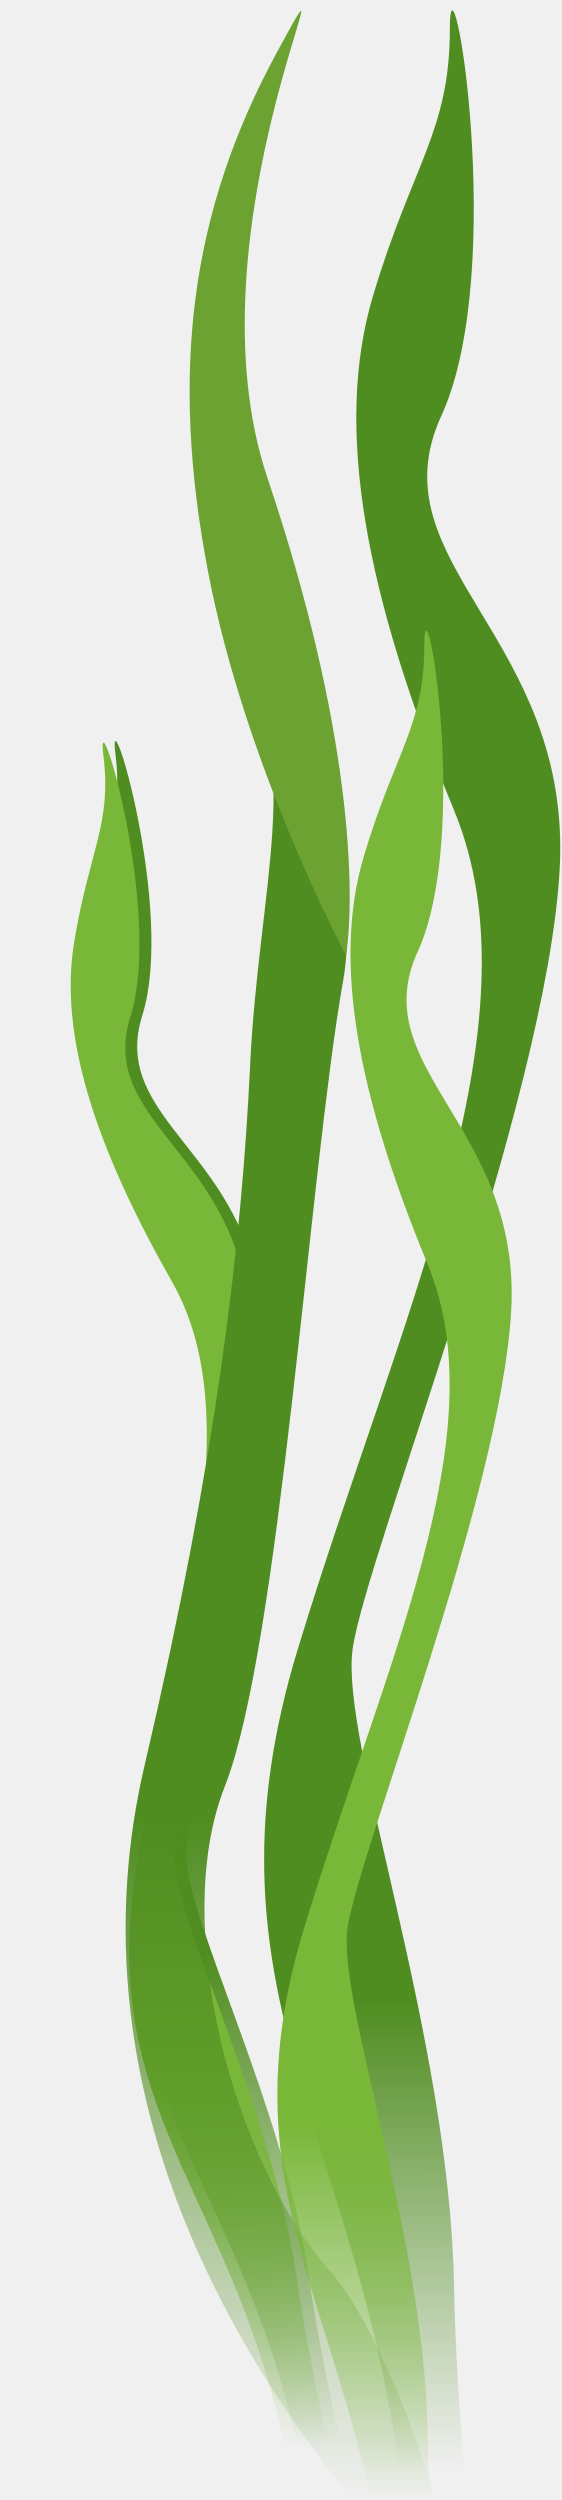
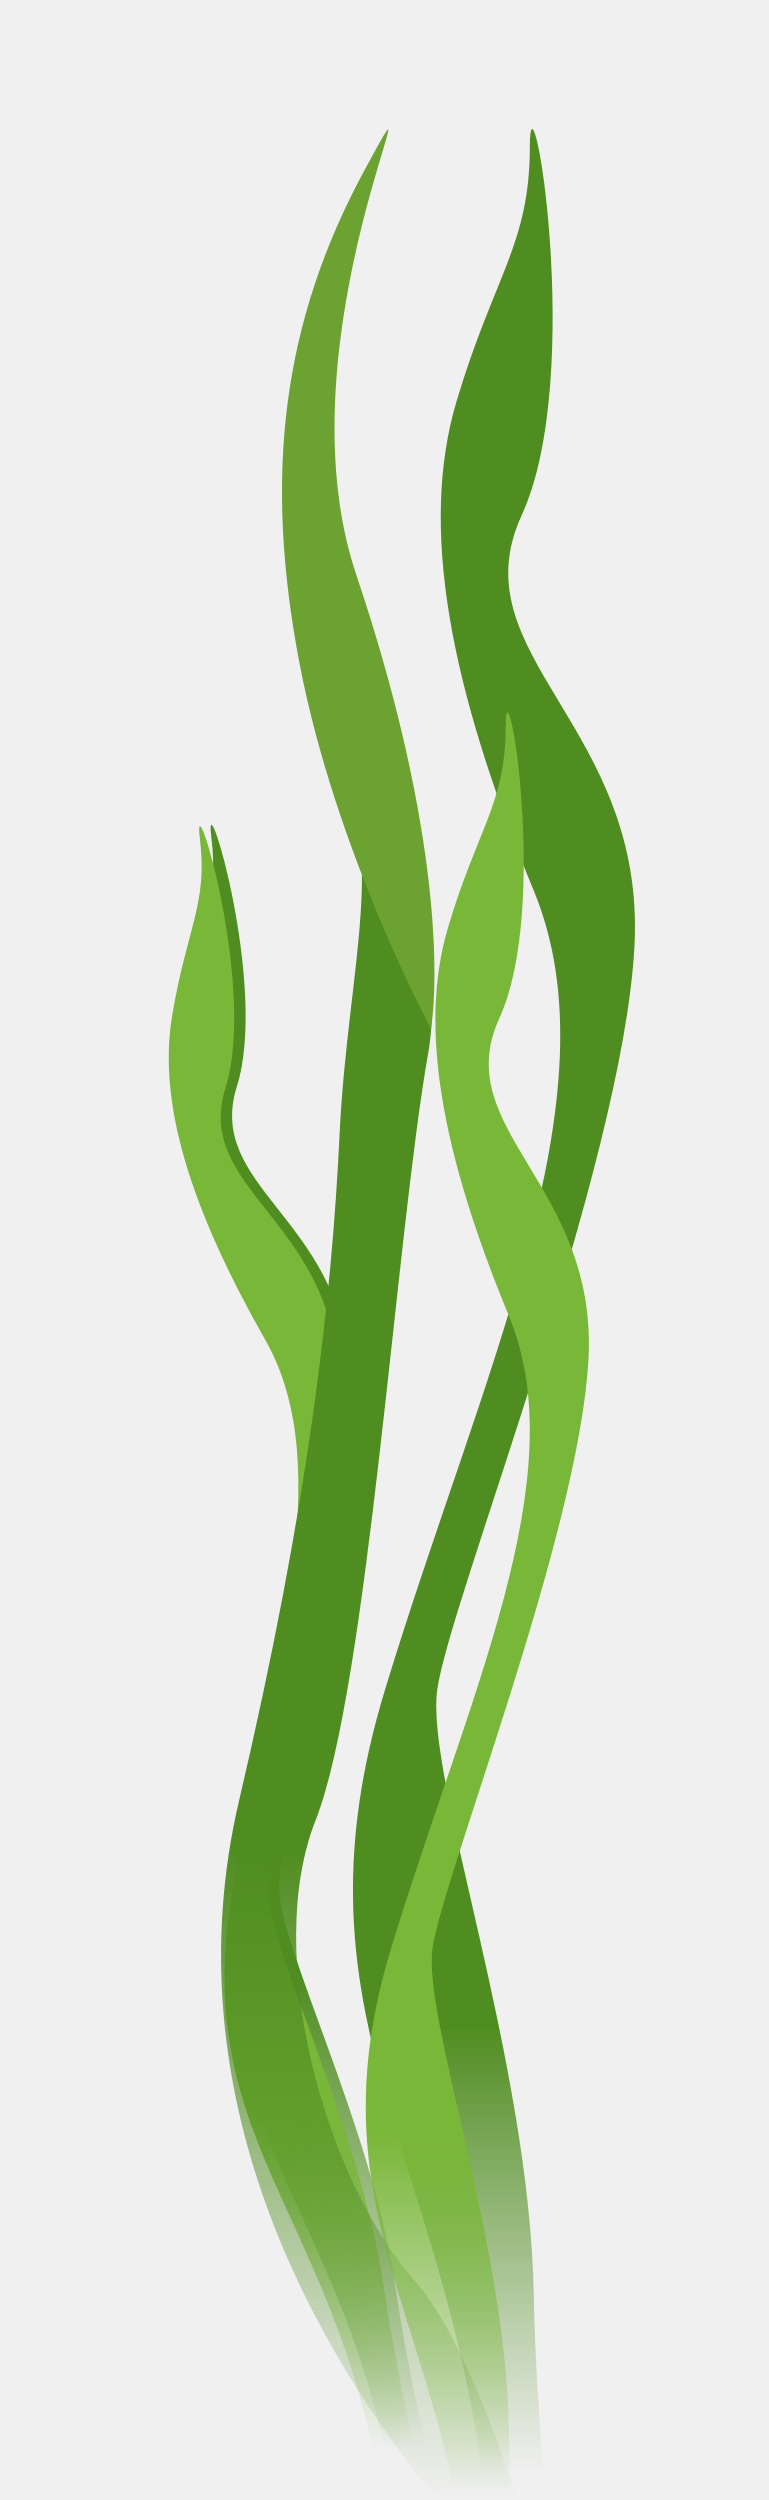
- <svg xmlns="http://www.w3.org/2000/svg" width="211" height="939" fill="none">
-   <g clip-path="url(#clip0_12_139673)">
-     <path d="M109.653 1030.53s20.758-42.74-1.874-127.849c-22.632-85.109-66.757-116.528-51.62-204.202 15.138-87.675 42.298-165.941 13.013-217.54-29.285-51.598-42.634-93.11-36.848-127.709 5.787-34.598 14.258-44.236 11.023-70.091-3.234-25.855 22.575 58.711 10.1 98.26-12.476 39.549 40.16 51.843 44.35 111.044 4.19 59.202-27.451 180.394-27.736 204.297-.284 23.902 36.939 95.252 45.895 158.205 8.957 62.953 36.492 152.675 23.656 171.815-12.836 19.14-29.959 3.77-29.959 3.77z" fill="url(#paint0_linear_12_139673)" />
-     <path d="M105.133 1031.1s20.758-42.745-1.845-127.857C80.685 818.13 36.502 786.719 51.64 699.044 66.778 611.369 93.966 533.1 64.652 481.505s-42.475-93.014-36.804-127.598c5.672-34.584 14.214-44.348 10.98-70.203-3.234-25.855 22.574 58.711 10.128 98.257-12.447 39.546 40.179 51.753 44.311 110.962 4.133 59.208-27.441 180.479-27.696 204.378-.256 23.899 36.909 95.257 45.866 158.21 8.956 62.952 36.635 152.649 23.684 171.809-12.951 19.15-29.988 3.78-29.988 3.78z" fill="url(#paint1_linear_12_139673)" />
-     <path d="M171.733 1120.96s12.8-118.86-38.101-180.648C82.73 878.521 27.178 778.701 54.314 663.039c27.136-115.662 36.48-196.489 39.638-263.05 3.157-66.561 20.65-115.662-4.736-153.691-25.387-38.028 52.352 50.72 39.68 122.007-12.672 71.288-23.808 250.36-44.459 302.697-20.65 52.338 3.2 141 39.68 182.223 36.48 41.223 88.875 229.705 47.616 267.735z" fill="url(#paint2_linear_12_139673)" />
-     <path d="M130.005 358.808s-37.632-69.712-51.882-144.194c-14.251-74.482-6.827-134.697 25.856-194.913 32.682-60.216-34.945 66.56-3.456 160.036 31.488 93.474 33.024 154.542 29.482 179.071z" fill="#6CA232" />
-     <path d="M129.28 1113.89s38.101-58.6 20.608-186.949c-17.493-128.353-76.16-182.266-38.059-307.467 38.102-125.201 92.032-234.475 58.71-315.132-33.323-80.656-45.227-143.683-30.464-193.124 14.762-49.442 28.885-61.962 28.885-100.289s22.229 89.813-3.2 145.259c-25.429 55.446 49.152 82.999 44.459 170.171-4.694 87.172-73.003 258.28-77.782 293.115-4.778 34.835 36.523 145.77 38.102 239.287 1.578 93.518 25.386 229.489 3.157 255.089-22.229 25.59-44.416.04-44.416.04z" fill="url(#paint3_linear_12_139673)" />
-     <path d="M127.972 1115.91s30.147-46.41 16.34-148.048c-13.808-101.644-60.294-144.338-30.147-243.486 30.147-99.147 72.852-185.682 46.453-249.555-26.4-63.873-35.616-113.649-24.071-152.802 11.546-39.153 22.821-49.203 22.821-79.554 0-30.352 17.589 71.123-2.498 115.031-20.086 43.909 38.925 65.627 35.144 134.659-3.781 69.032-57.762 204.635-61.51 232.221-3.747 27.586 28.864 115.437 30.114 189.494 1.249 74.057 20.255 181.74 2.532 202-17.724 20.27-35.178.04-35.178.04z" fill="url(#paint4_linear_12_139673)" />
+ <svg xmlns="http://www.w3.org/2000/svg" id="eW728qYtMEA1" viewBox="0 0 303 986" shape-rendering="geometricPrecision" text-rendering="geometricPrecision">
+   <defs>
+     <linearGradient id="eW728qYtMEA6-fill" x1="73.215" y1="326.585" x2="157.5" y2="965.927" spreadMethod="pad" gradientUnits="userSpaceOnUse">
+       <stop id="eW728qYtMEA6-fill-0" offset="70.707%" stop-color="#508D21" />
+       <stop id="eW728qYtMEA6-fill-1" offset="100%" stop-color="rgba(80,141,33,0)" />
+     </linearGradient>
+     <linearGradient id="eW728qYtMEA7-fill" x1="68.702" y1="327.149" x2="154.5" y2="965.927" spreadMethod="pad" gradientUnits="userSpaceOnUse">
+       <stop id="eW728qYtMEA7-fill-0" offset="78.251%" stop-color="#79B738" />
+       <stop id="eW728qYtMEA7-fill-1" offset="100%" stop-color="rgba(121,183,56,0)" />
+     </linearGradient>
+     <linearGradient id="eW728qYtMEA8-fill" x1="157.018" y1="284.181" x2="157.018" y2="985.927" spreadMethod="pad" gradientUnits="userSpaceOnUse">
+       <stop id="eW728qYtMEA8-fill-0" offset="63.556%" stop-color="#508D21" />
+       <stop id="eW728qYtMEA8-fill-1" offset="100%" stop-color="rgba(80,141,33,0)" />
+     </linearGradient>
+     <linearGradient id="eW728qYtMEA10-fill" x1="194.82" y1="616.927" x2="195" y2="984.427" spreadMethod="pad" gradientUnits="userSpaceOnUse">
+       <stop id="eW728qYtMEA10-fill-0" offset="49.657%" stop-color="#508D21" />
+       <stop id="eW728qYtMEA10-fill-1" offset="97.294%" stop-color="rgba(80,141,33,0)" />
+     </linearGradient>
+     <linearGradient id="eW728qYtMEA11-fill" x1="188.188" y1="283.892" x2="188" y2="984.427" spreadMethod="pad" gradientUnits="userSpaceOnUse">
+       <stop id="eW728qYtMEA11-fill-0" offset="79.996%" stop-color="#79B738" />
+       <stop id="eW728qYtMEA11-fill-1" offset="100%" stop-color="rgba(121,183,56,0)" />
+     </linearGradient>
+   </defs>
+   <g id="eW728qYtMEA2" clip-path="url(#eW728qYtMEA3)">
+     <clipPath id="eW728qYtMEA3">
+       <rect id="eW728qYtMEA4" width="303" height="986" rx="0" ry="0" fill="#FFF" stroke="none" stroke-width="1" />
+     </clipPath>
+     <g id="eW728qYtMEA5" stroke="none" stroke-width="1">
+       <path id="eW728qYtMEA6" d="M149.653 1077.53s20.758-42.74-1.874-127.849c-22.632-85.109-66.757-116.528-51.62-204.202 15.138-87.675 42.298-165.941 13.013-217.54-29.285-51.598-42.634-93.11-36.848-127.709 5.787-34.598 14.258-44.236 11.023-70.091-3.234-25.855 22.575 58.711 10.1 98.26-12.476 39.549 40.161 51.843 44.351 111.044 4.189 59.202-27.452 180.394-27.737 204.297-.284 23.902 36.939 95.252 45.895 158.205 8.957 62.953 36.492 152.675 23.656 171.815-12.836 19.14-29.959 3.77-29.959 3.77z" fill="url(#eW728qYtMEA6-fill)" />
+       <path id="eW728qYtMEA7" d="M145.133 1078.1s20.758-42.74-1.845-127.857C120.685 865.13 76.502 833.719 91.64 746.044c15.138-87.675 42.327-165.944 13.012-217.539-29.314-51.595-42.475-93.014-36.804-127.598 5.672-34.584 14.214-44.348 10.98-70.203-3.234-25.855 22.574 58.711 10.128 98.257-12.447 39.546 40.179 51.753 44.311 110.962 4.133 59.208-27.441 180.479-27.696 204.378-.256 23.899 36.909 95.257 45.866 158.21 8.956 62.952 36.635 152.649 23.684 171.809-12.951 19.15-29.988 3.78-29.988 3.78z" fill="url(#eW728qYtMEA7-fill)" />
+       <path id="eW728qYtMEA8" d="M211.733 1167.96s12.8-118.86-38.101-180.648C122.73 925.521 67.178 825.701 94.314 710.039c27.136-115.662 36.48-196.489 39.638-263.05 3.157-66.561 20.65-115.662-4.736-153.691-25.387-38.028 52.352 50.72 39.68 122.007-12.672 71.288-23.808 250.36-44.459 302.697-20.651 52.338 3.2 141 39.68 182.223 36.48 41.223 88.875 229.705 47.616 267.735z" fill="url(#eW728qYtMEA8-fill)" />
+       <path id="eW728qYtMEA9" d="M170.005 405.808s-37.632-69.712-51.882-144.194c-14.251-74.482-6.827-134.698 25.856-194.913 32.682-60.216-34.944 66.561-3.456 160.036 31.488 93.474 33.024 154.542 29.482 179.071z" fill="#6CA232" />
+       <path id="eW728qYtMEA10" d="M169.28 1160.89s38.101-58.6 20.608-186.949c-17.493-128.353-76.16-182.266-38.059-307.467 38.102-125.201 92.032-234.475 58.71-315.132-33.323-80.656-45.227-143.683-30.464-193.124 14.762-49.442 28.885-61.962 28.885-100.289s22.229 89.813-3.2 145.259c-25.429 55.446 49.152 82.999 44.459 170.171-4.694 87.172-73.003 258.28-77.782 293.115-4.778 34.835 36.523 145.77 38.102 239.287 1.578 93.518 25.386 229.489 3.157 255.089-22.229 25.59-44.416.04-44.416.04z" fill="url(#eW728qYtMEA10-fill)" />
+       <path id="eW728qYtMEA11" d="M167.972 1162.91s30.147-46.41 16.34-148.05c-13.808-101.642-60.294-144.336-30.147-243.484 30.147-99.147 72.852-185.682 46.453-249.555-26.4-63.873-35.616-113.649-24.071-152.802 11.546-39.153 22.821-49.203 22.821-79.554 0-30.352 17.589 71.123-2.498 115.031-20.086 43.909 38.925 65.627 35.144 134.659-3.781 69.032-57.762 204.635-61.51 232.221-3.747 27.586 28.864 115.437 30.114 189.494 1.249 74.06 20.255 181.74 2.532 202-17.724 20.27-35.178.04-35.178.04z" transform="translate(.068 -2.891)" fill="url(#eW728qYtMEA11-fill)" />
+     </g>
  </g>
-   <defs>
-     <linearGradient id="paint0_linear_12_139673" x1="33.215" y1="279.585" x2="117.5" y2="918.927" gradientUnits="userSpaceOnUse">
-       <stop offset=".707" stop-color="#508D21" />
-       <stop offset="1" stop-color="#508D21" stop-opacity="0" />
-     </linearGradient>
-     <linearGradient id="paint1_linear_12_139673" x1="28.702" y1="280.149" x2="114.5" y2="918.927" gradientUnits="userSpaceOnUse">
-       <stop offset=".783" stop-color="#79B738" />
-       <stop offset="1" stop-color="#79B738" stop-opacity="0" />
-     </linearGradient>
-     <linearGradient id="paint2_linear_12_139673" x1="117.018" y1="237.181" x2="117.018" y2="938.927" gradientUnits="userSpaceOnUse">
-       <stop offset=".636" stop-color="#508D21" />
-       <stop offset="1" stop-color="#508D21" stop-opacity="0" />
-     </linearGradient>
-     <linearGradient id="paint3_linear_12_139673" x1="154.82" y1="569.927" x2="155" y2="937.427" gradientUnits="userSpaceOnUse">
-       <stop offset=".497" stop-color="#508D21" />
-       <stop offset=".973" stop-color="#508D21" stop-opacity="0" />
-     </linearGradient>
-     <linearGradient id="paint4_linear_12_139673" x1="148.188" y1="236.892" x2="148" y2="937.427" gradientUnits="userSpaceOnUse">
-       <stop offset=".8" stop-color="#79B738" />
-       <stop offset="1" stop-color="#79B738" stop-opacity="0" />
-     </linearGradient>
-     <clipPath id="clip0_12_139673">
-       <path fill="#fff" transform="translate(0 .927)" d="M0 0h211v938H0z" />
-     </clipPath>
-   </defs>
</svg>
